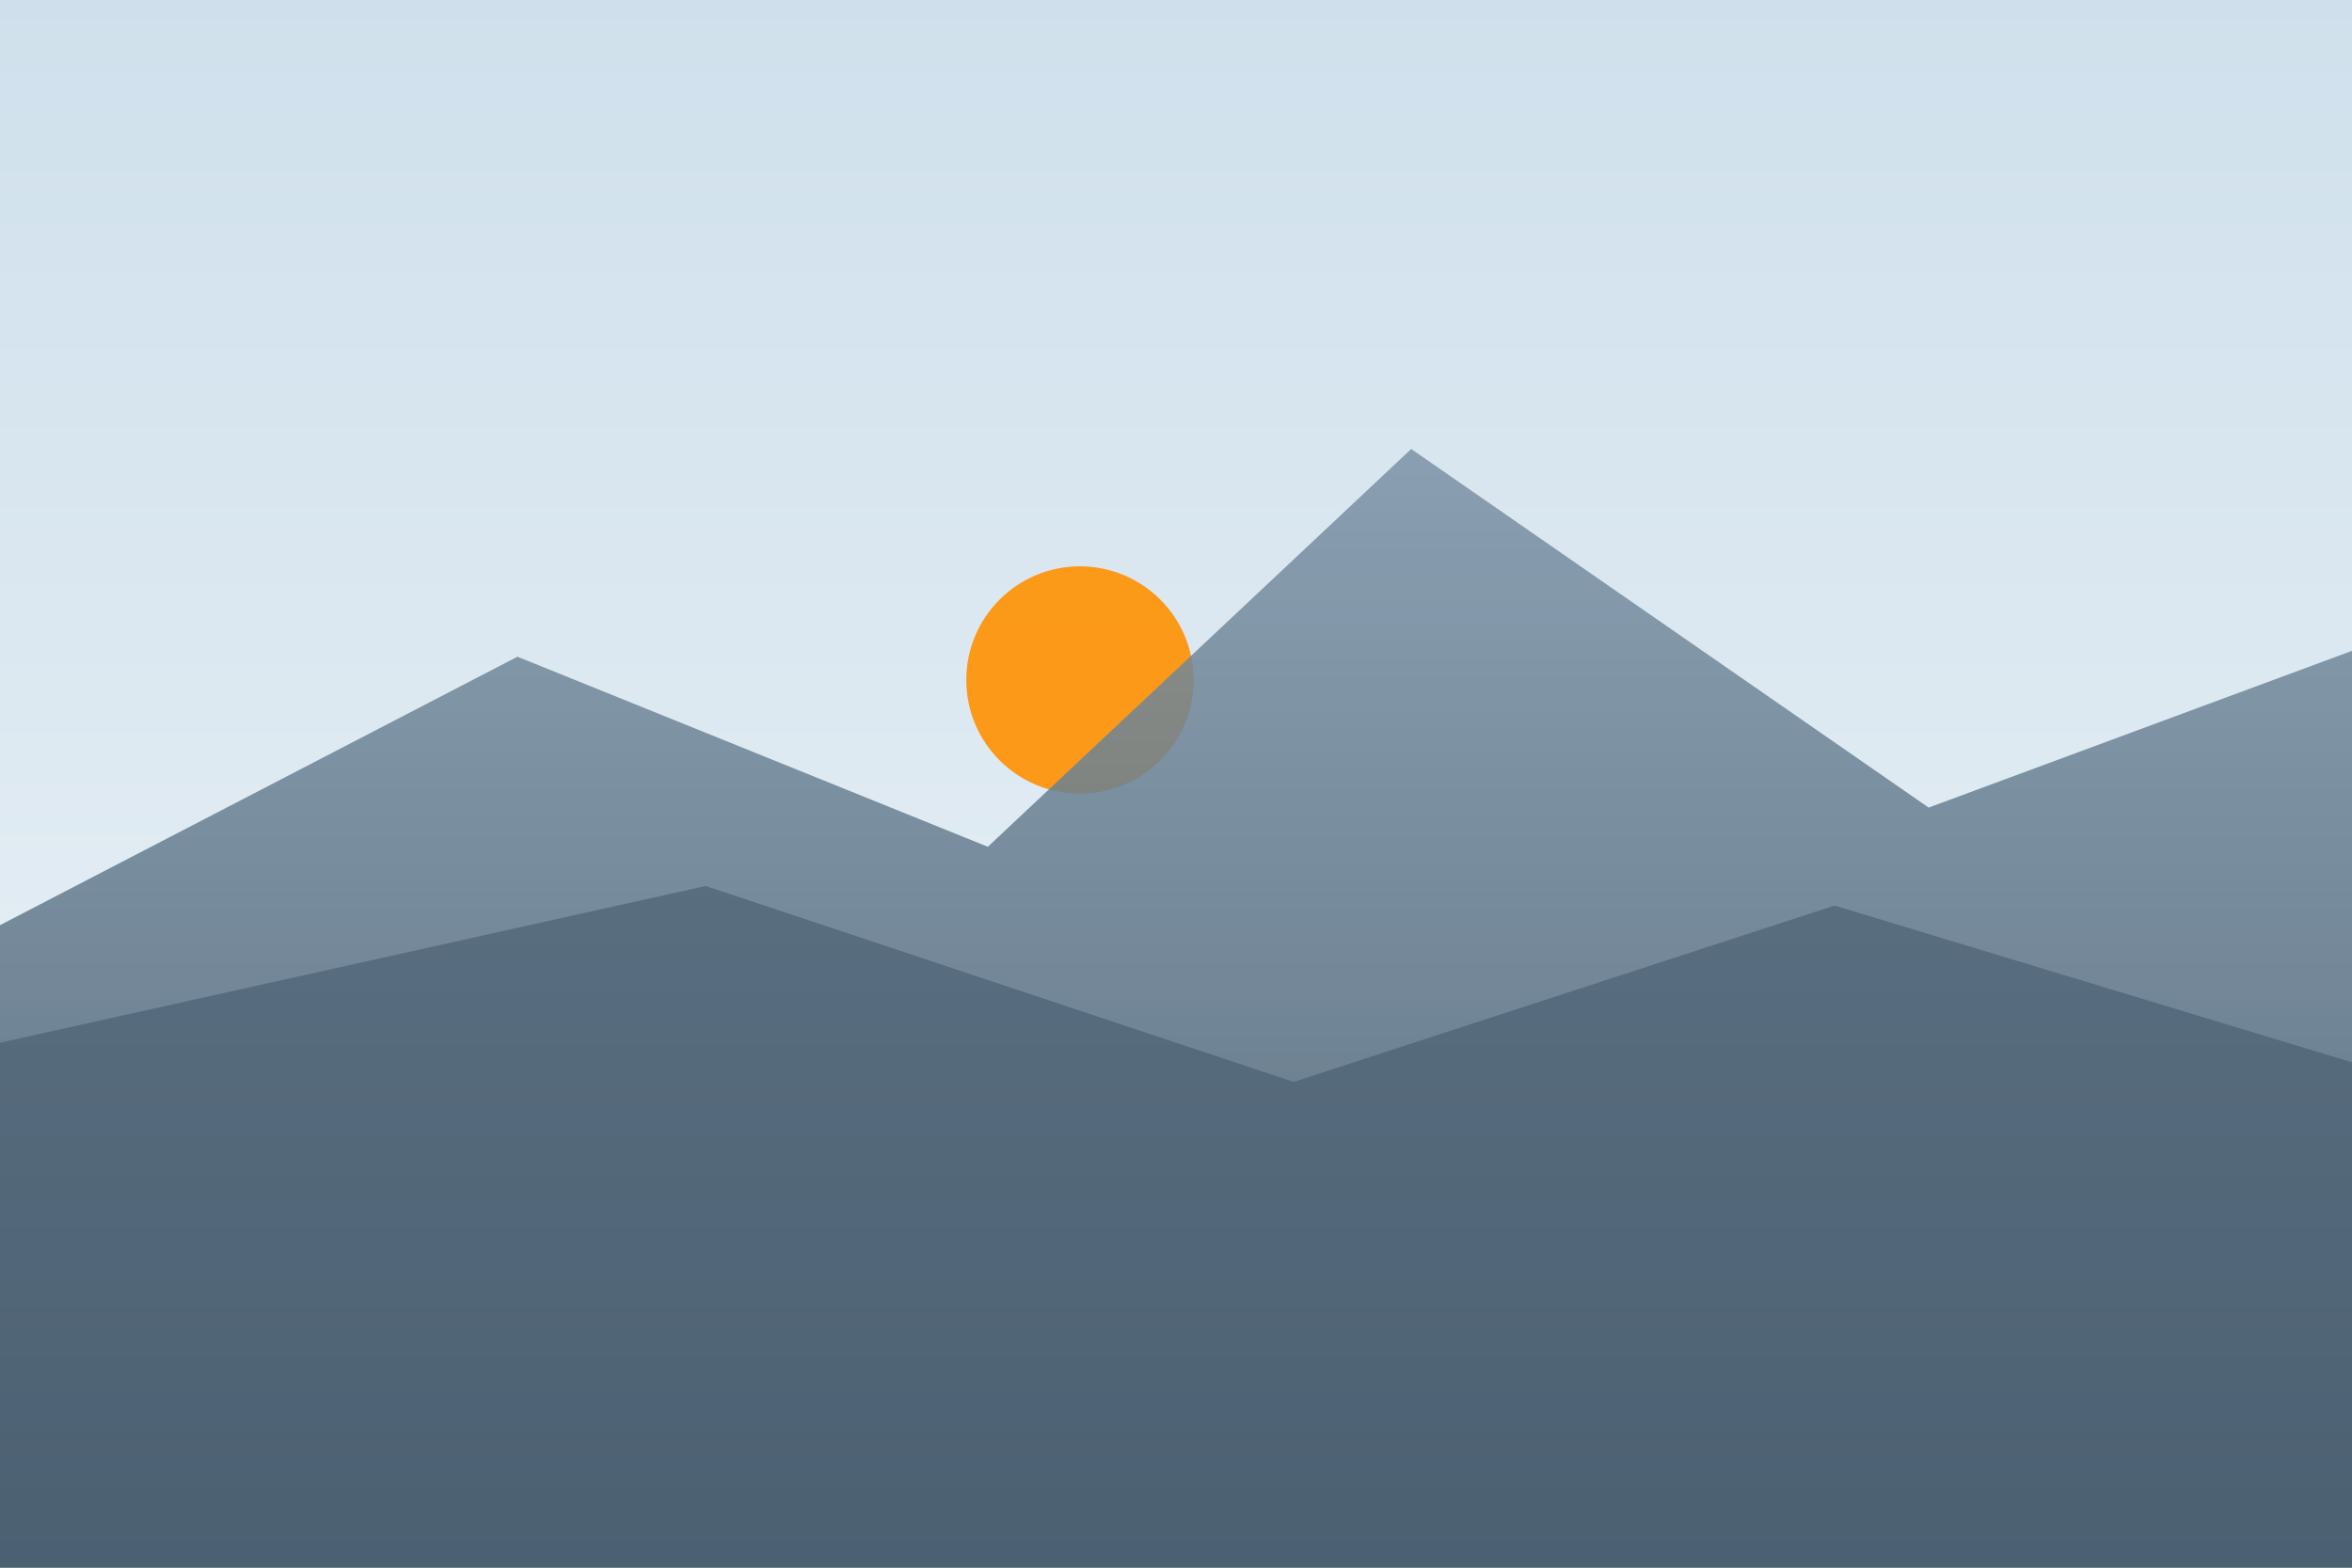
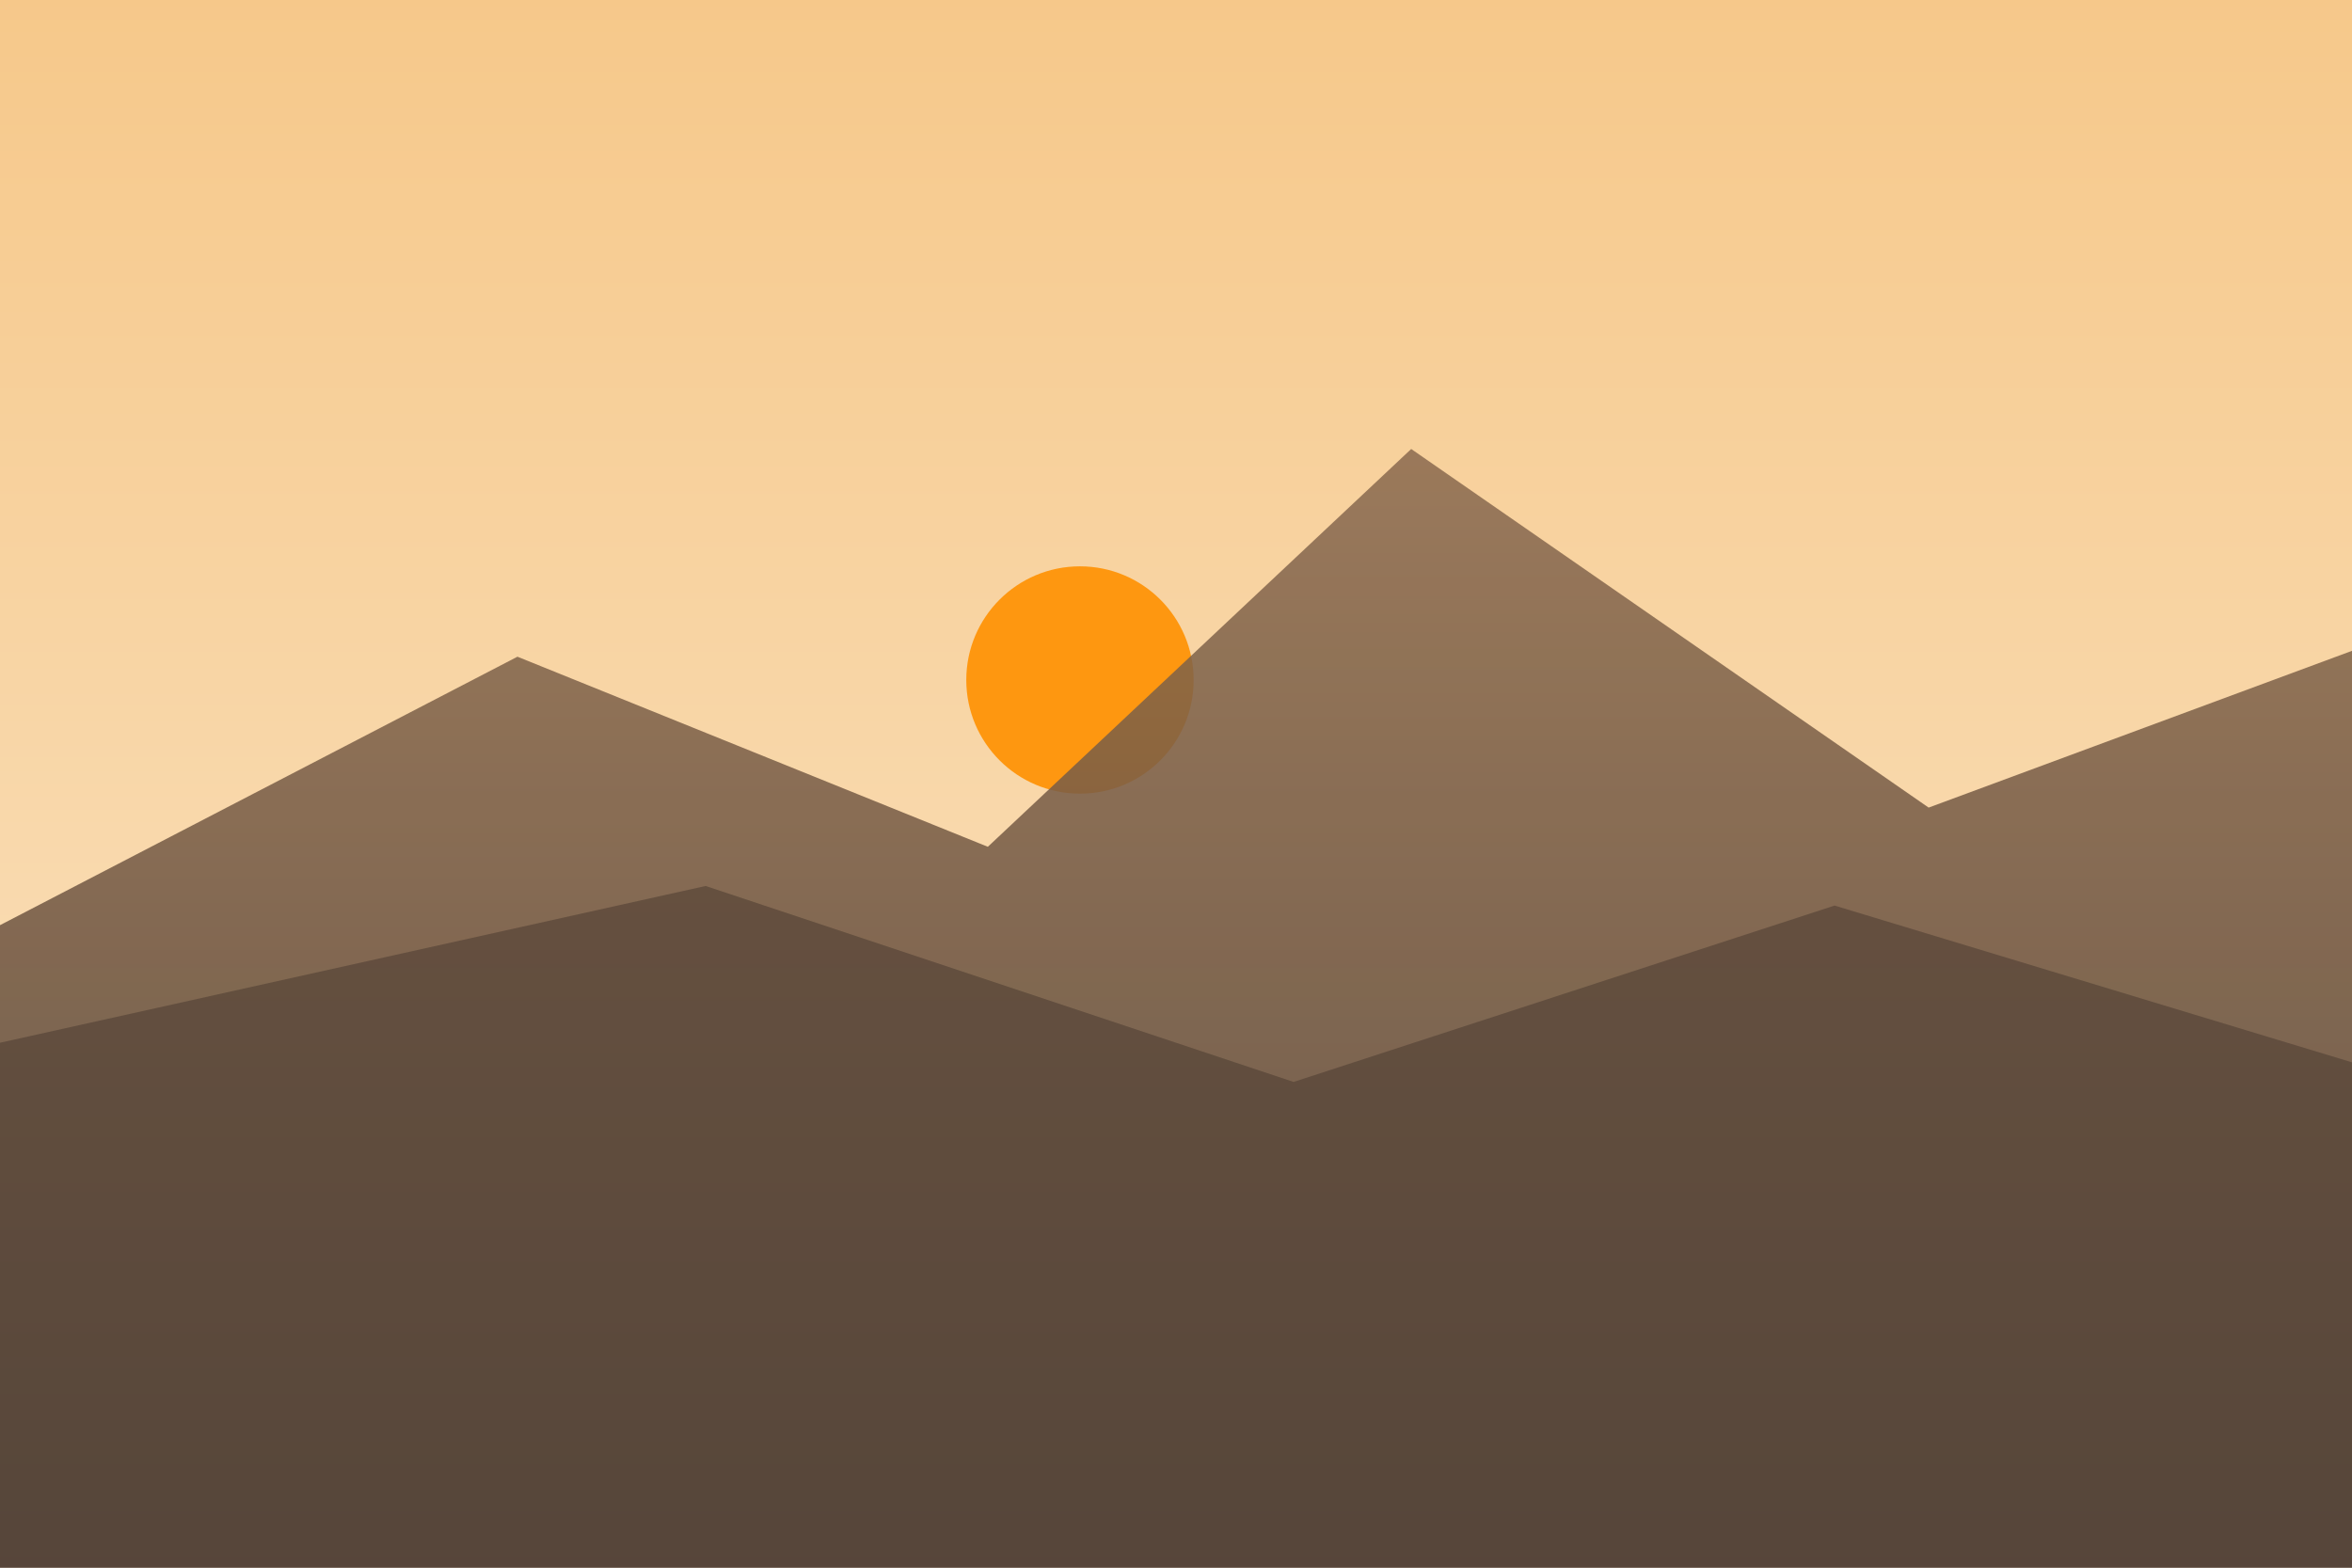
<svg xmlns="http://www.w3.org/2000/svg" viewBox="0 0 1200 800" width="1200" height="800" role="img">
  <defs>
    <linearGradient id="sky" x1="0" y1="0" x2="0" y2="1">
-       <stop offset="0%" stop-color="#CFE0EC" />
-       <stop offset="100%" stop-color="#EEF4F8" />
+       <stop offset="0%" stop-color="#F6C88A" />
+       <stop offset="100%" stop-color="#FBE6C8" />
    </linearGradient>
    <linearGradient id="land" x1="0" y1="0" x2="0" y2="1">
-       <stop offset="0%" stop-color="#7C93A6" />
-       <stop offset="100%" stop-color="#3F5567" />
+       <stop offset="0%" stop-color="#8A6A4F" />
+       <stop offset="100%" stop-color="#4A3A30" />
    </linearGradient>
  </defs>
  <rect width="1200" height="800" fill="url(#sky)" />
  <circle cx="551" cy="347" r="58" fill="#FF9000" opacity="0.9" />
  <path d="M0,472.118 L264,335.118 L504,432.118 L720,229.118 L984,412.118 L1200,332.118 L1200,800 L0,800 Z" fill="url(#land)" opacity="0.85" />
-   <path d="M0,532.118 L360,452.118 L660,552.118 L936,462.118 L1200,542.118 L1200,800 L0,800 Z" fill="#3F5567" opacity="0.55" />
+   <path d="M0,532.118 L360,452.118 L660,552.118 L936,462.118 L1200,542.118 L1200,800 L0,800 Z" fill="#4A3A30" opacity="0.55" />
</svg>
